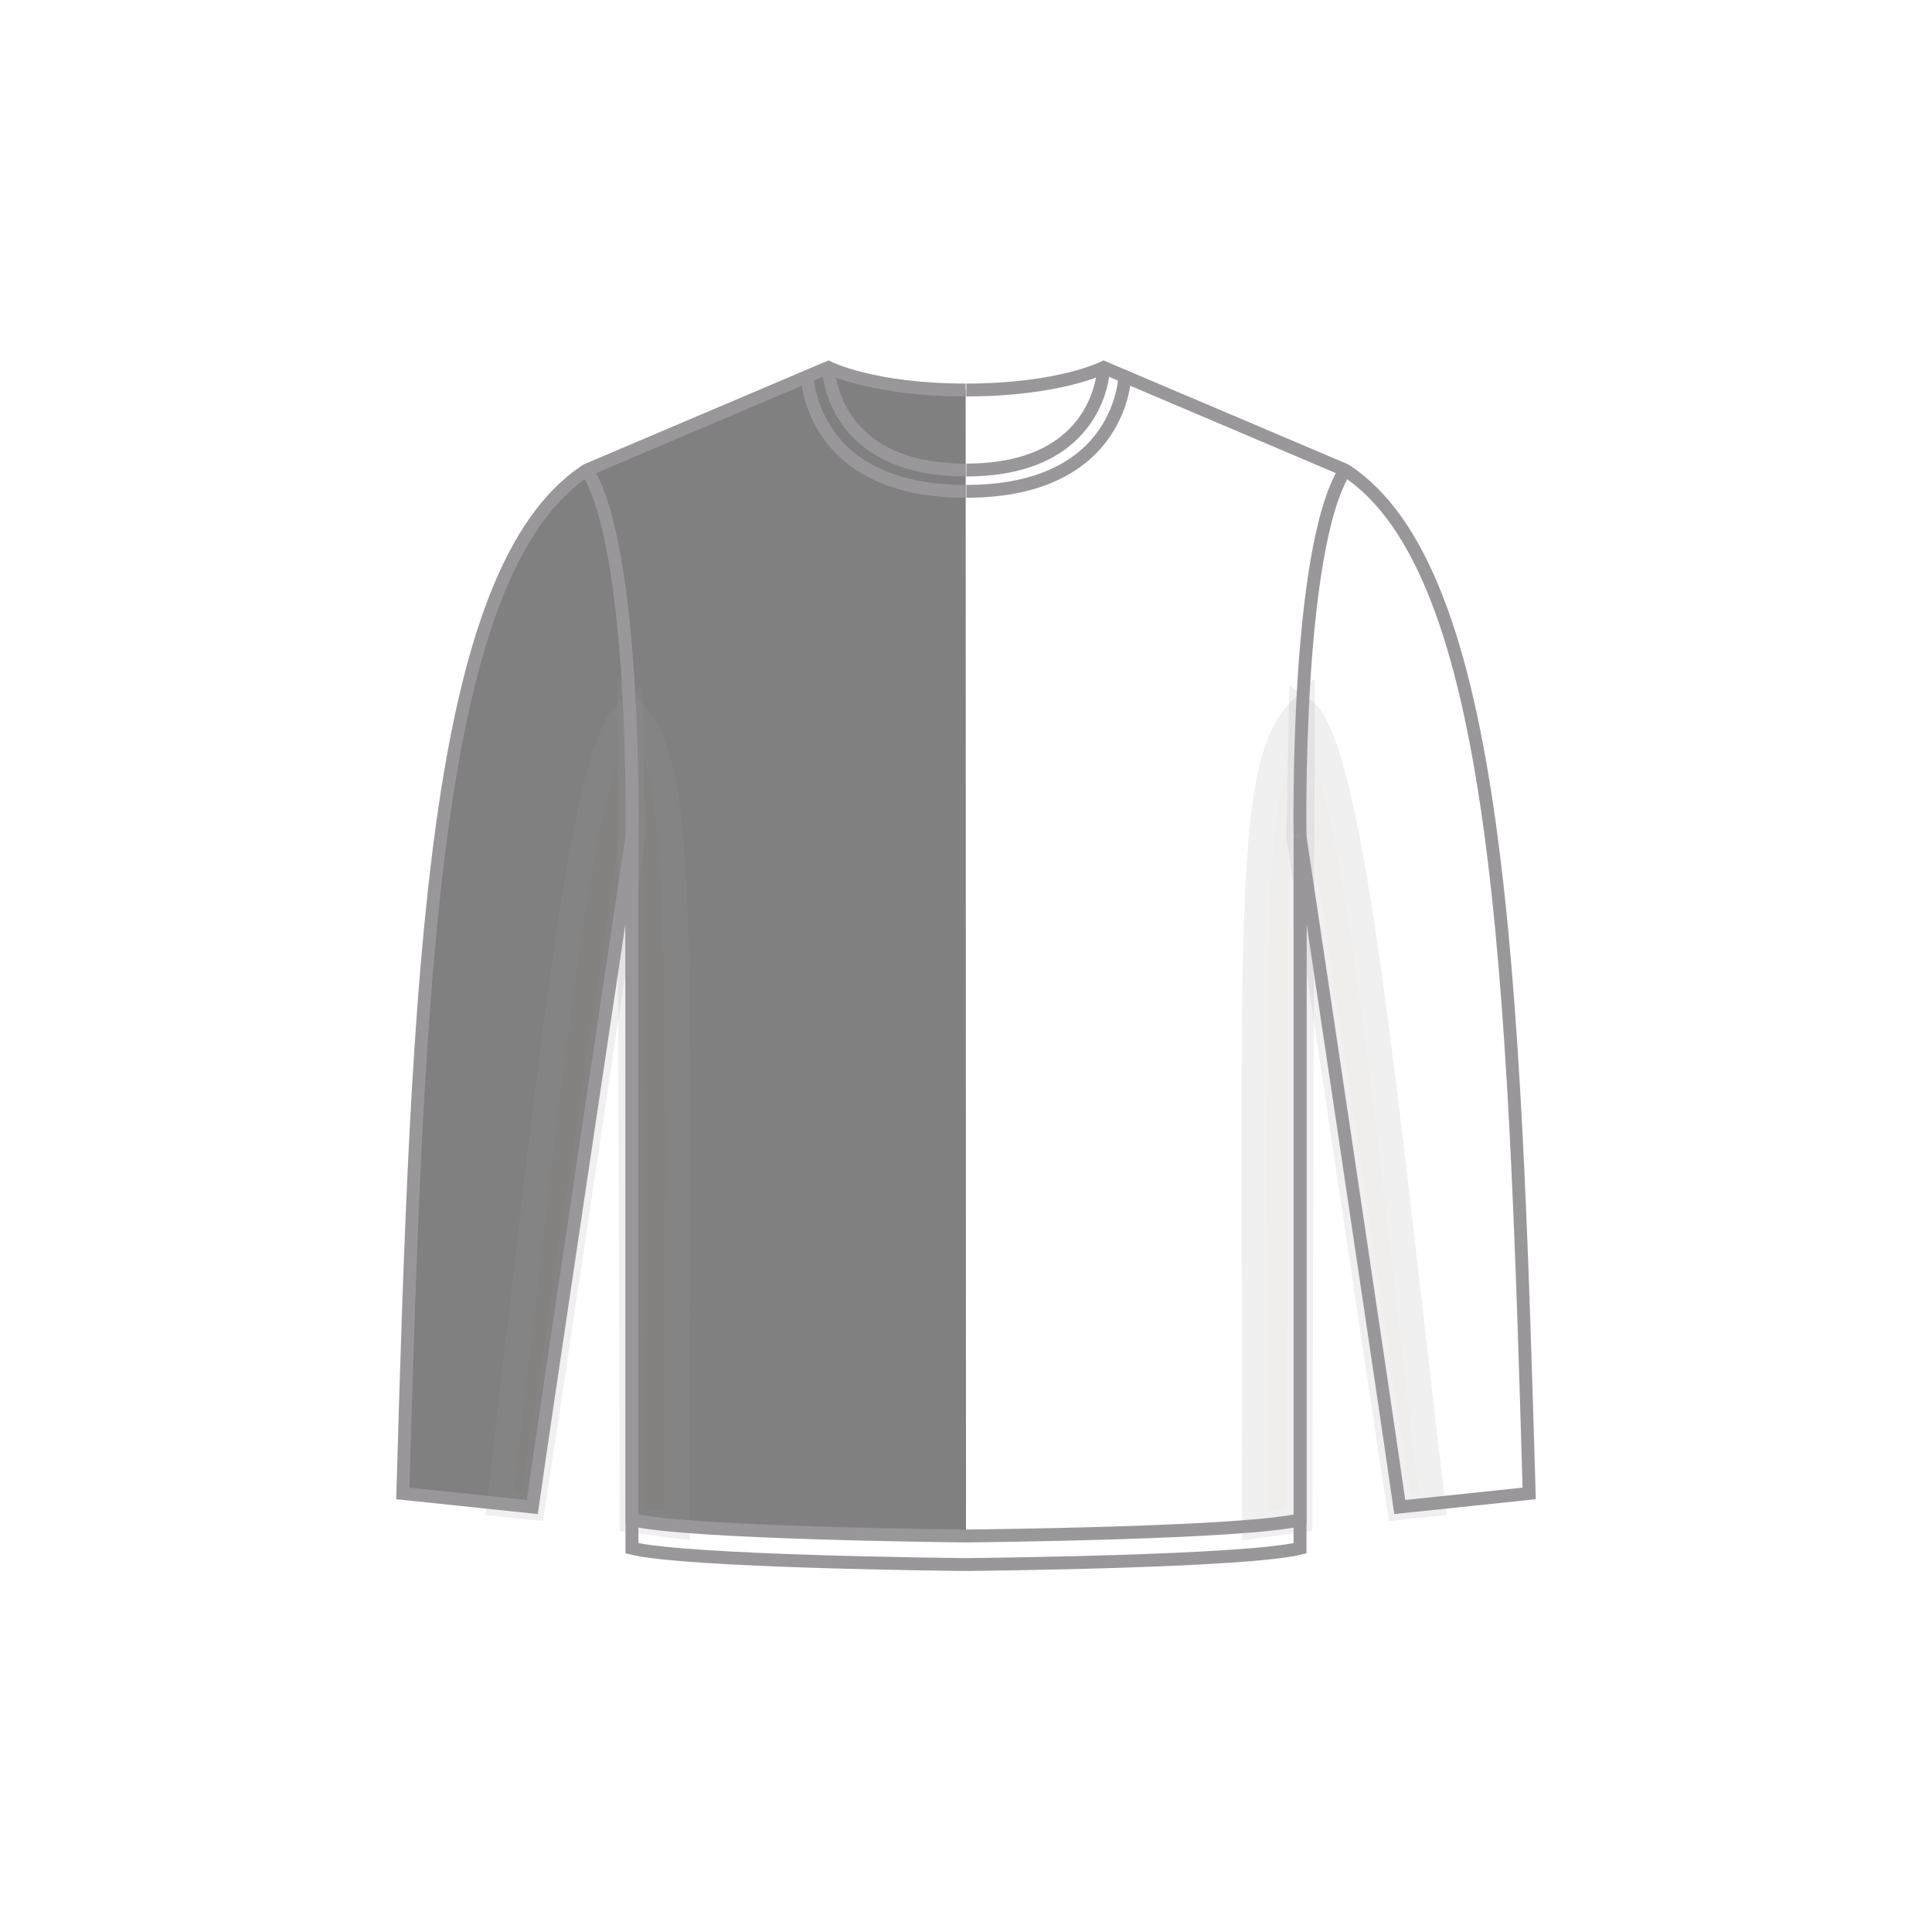
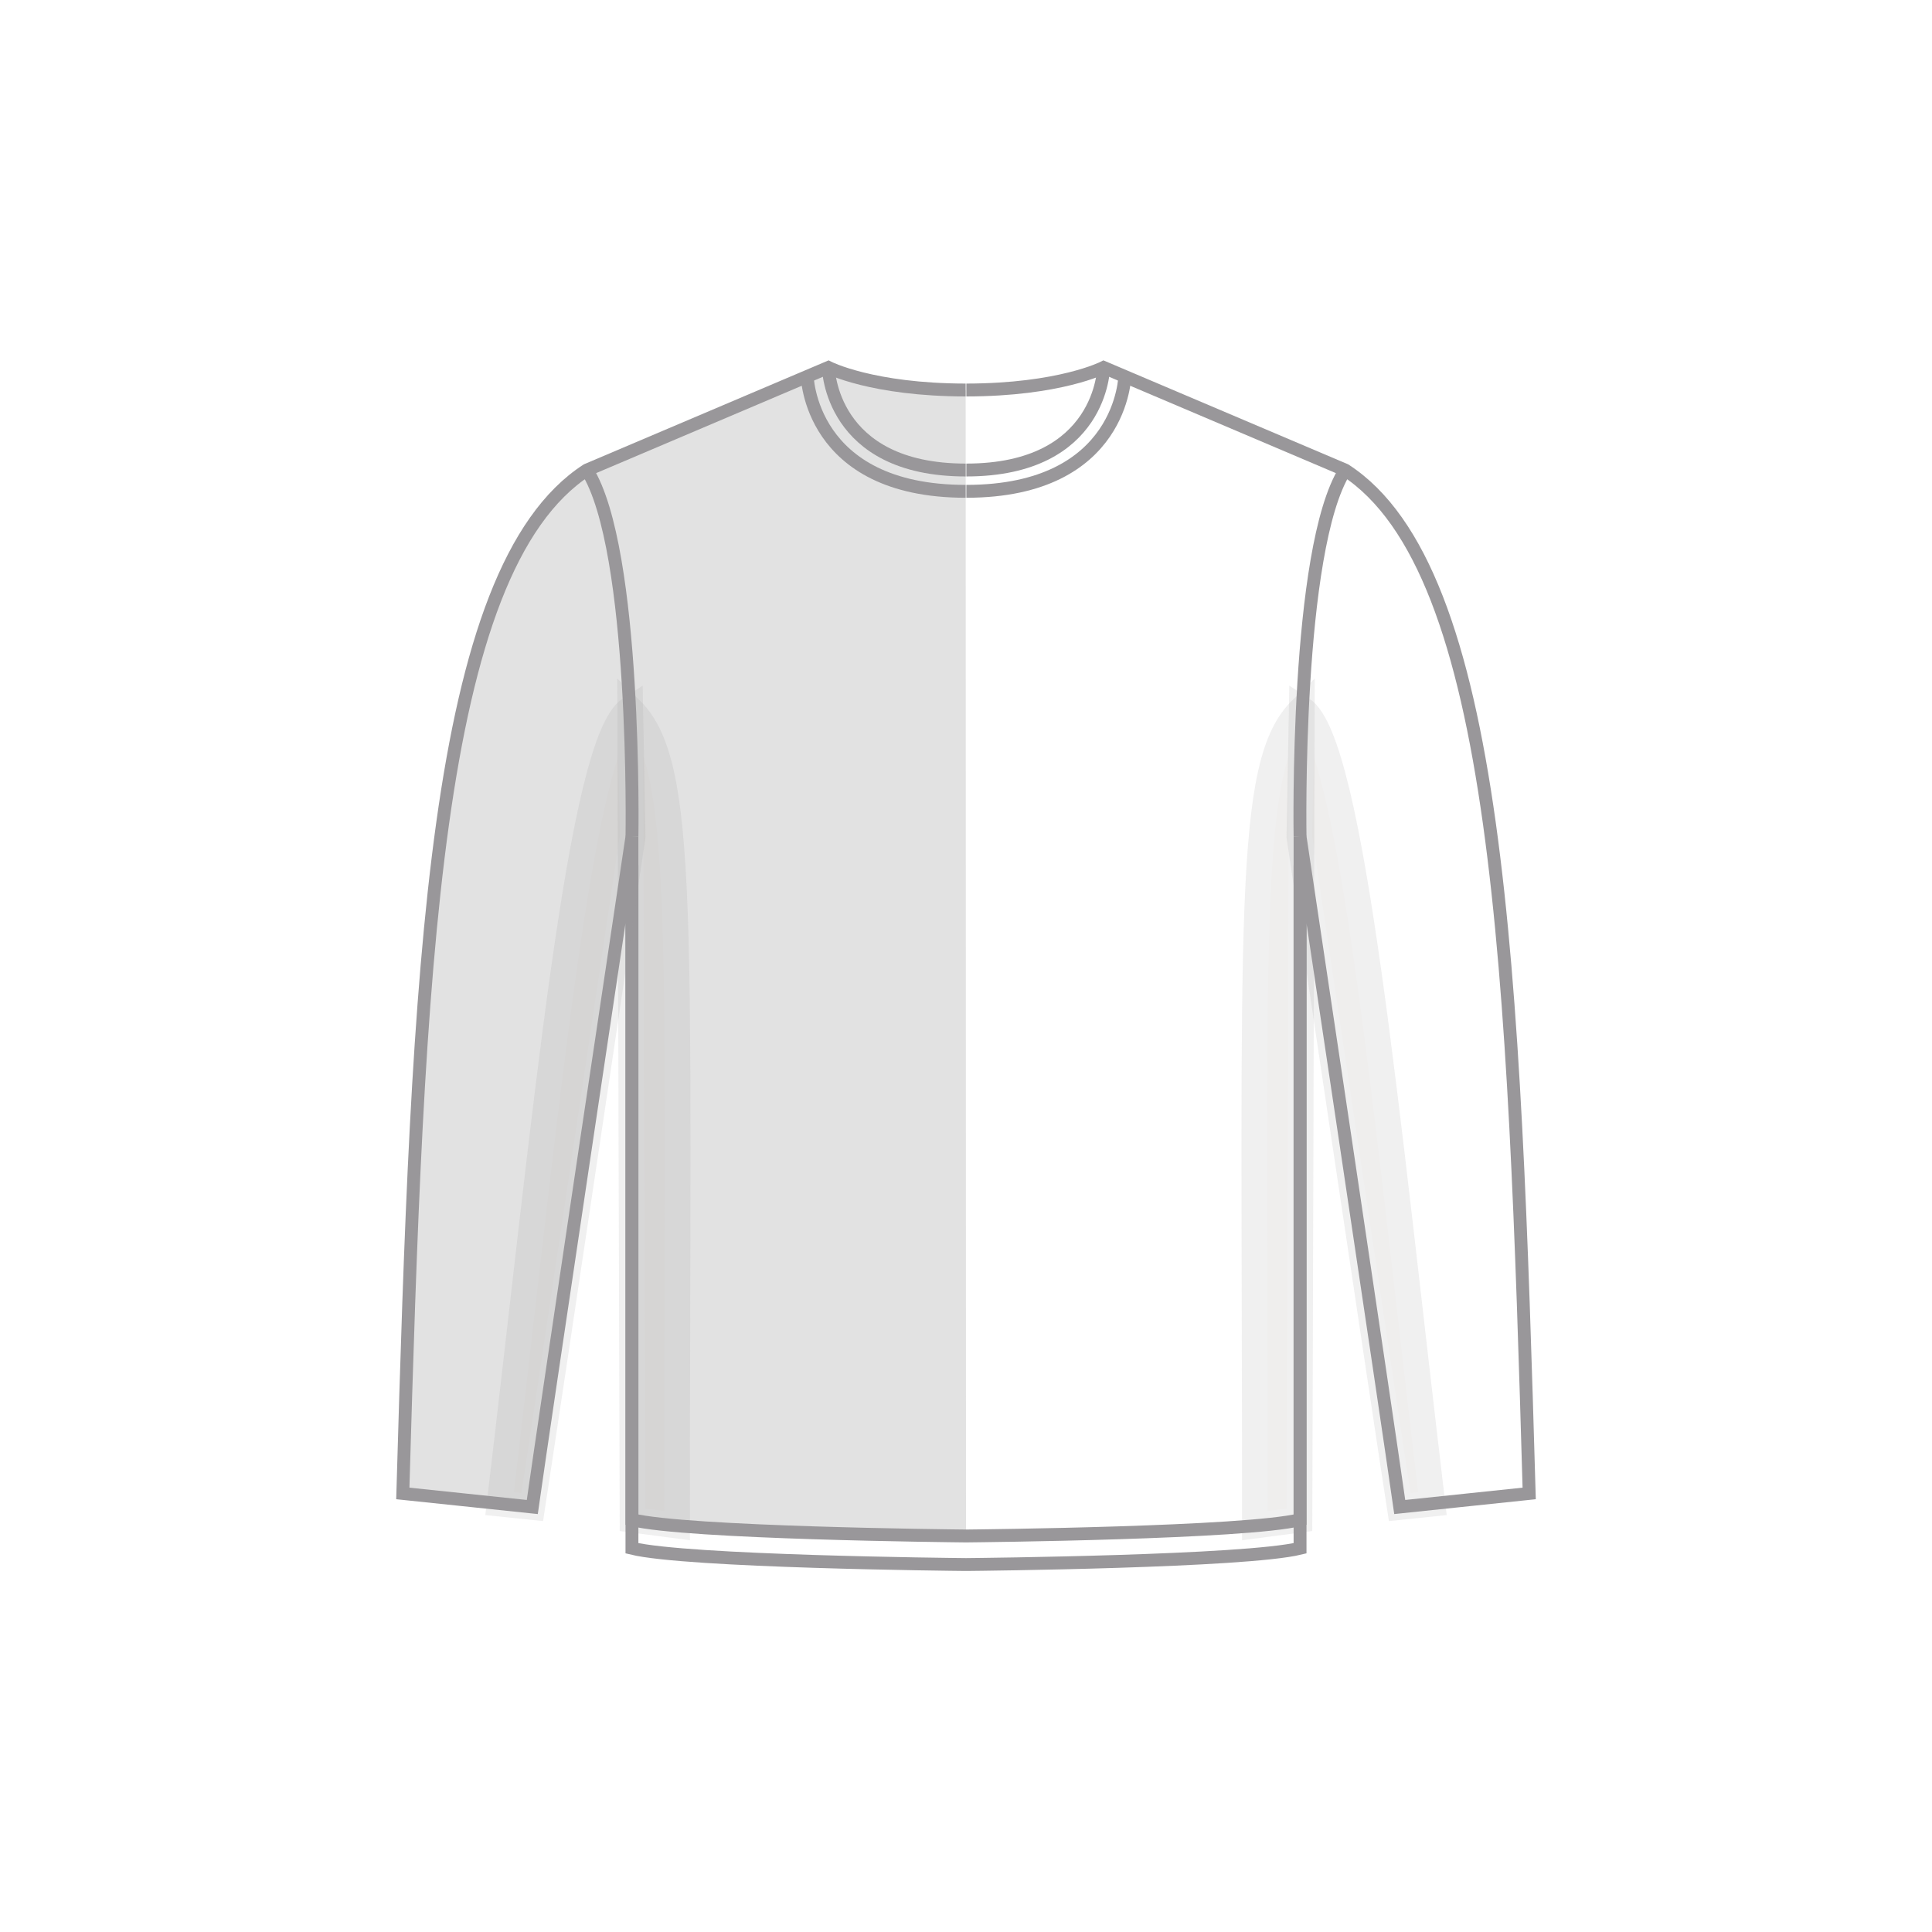
<svg xmlns="http://www.w3.org/2000/svg" xmlns:xlink="http://www.w3.org/1999/xlink" version="1.1" x="0px" y="0px" viewBox="0 0 75 75" enable-background="new 0 0 75 75" xml:space="preserve">
  <g id="STA_Mens">
    <g>
      <g opacity="0.15">
        <g>
          <defs>
            <rect id="SVGID_65_" x="48.194" y="26.336" width="2.844" height="33.457" />
          </defs>
          <clipPath id="SVGID_2_">
            <use xlink:href="#SVGID_65_" overflow="visible" />
          </clipPath>
          <path clip-path="url(#SVGID_2_)" fill="#938B83" d="M50.535,27.523c-2.181,2.118-1.818,7.952-1.818,31.699l1.727-0.227      L50.535,27.523z" />
          <path clip-path="url(#SVGID_2_)" fill="none" stroke="#99979A" stroke-miterlimit="10" d="M50.535,27.523      c-2.181,2.118-1.818,7.952-1.818,31.699l1.727-0.227L50.535,27.523z" />
        </g>
      </g>
      <g opacity="0.15">
        <g>
          <defs>
            <rect id="SVGID_67_" x="49.943" y="26.615" width="6.217" height="32.436" />
          </defs>
          <clipPath id="SVGID_4_">
            <use xlink:href="#SVGID_67_" overflow="visible" />
          </clipPath>
          <path clip-path="url(#SVGID_4_)" fill="#938B83" d="M50.535,27.523l-0.092,4.954c0,0,3.533,23.713,3.895,26.025l1.266-0.132      C53.817,43.373,52.493,28.786,50.535,27.523" />
          <path clip-path="url(#SVGID_4_)" fill="none" stroke="#99979A" stroke-miterlimit="10" d="M50.535,27.523l-0.092,4.954      c0,0,3.533,23.713,3.895,26.025l1.266-0.132C53.817,43.373,52.493,28.786,50.535,27.523z" />
        </g>
      </g>
      <path fill="none" stroke="#99979A" stroke-width="0.5" stroke-miterlimit="10" d="M37.5,59.626L37.5,59.626h0.013h0.011    c0.547-0.006,10.817-0.11,12.944-0.632V32.478c0,0,3.389,22.618,3.87,26.024l5.025-0.527c-0.586-20.28-1.155-35.85-7.146-39.728    l-9.374-3.982c0,0-1.697,0.871-5.33,0.875" />
      <path fill="none" stroke="#99979A" stroke-width="0.5" stroke-miterlimit="10" d="M50.468,32.477c0,0-0.194-11.157,1.749-14.229" />
      <path fill="none" stroke="#99979A" stroke-width="0.5" stroke-miterlimit="10" d="M42.843,14.265c0,0-0.05,3.981-5.33,3.981" />
      <path fill="none" stroke="#99979A" stroke-width="0.5" stroke-miterlimit="10" d="M43.669,14.556c0,0-0.058,4.517-6.156,4.517" />
      <path fill="none" stroke="#99979A" stroke-width="0.5" stroke-miterlimit="10" d="M37.5,60.735L37.5,60.735h0.013h0.011    c0.547-0.005,10.817-0.11,12.944-0.631V33.586" />
-       <path fill="grey" stroke="#99979A" stroke-width="0.5" stroke-miterlimit="10" d="M37.5,59.626L37.5,59.626h-0.013h-0.011    c-0.548-0.006-10.817-0.11-12.944-0.632V32.478c0,0-3.39,22.618-3.869,26.024l-5.026-0.527c0.586-20.28,1.156-35.85,7.146-39.728    l9.374-3.982c0,0,1.696,0.871,5.33,0.875" />
+       <path fill="#E2E2E2" stroke="#99979A" stroke-width="0.5" stroke-miterlimit="10" d="M37.5,59.626L37.5,59.626h-0.013h-0.011    c-0.548-0.006-10.817-0.11-12.944-0.632V32.478c0,0-3.39,22.618-3.869,26.024l-5.026-0.527c0.586-20.28,1.156-35.85,7.146-39.728    l9.374-3.982c0,0,1.696,0.871,5.33,0.875" />
      <path fill="none" stroke="#99979A" stroke-width="0.5" stroke-miterlimit="10" d="M24.533,32.477c0,0,0.192-11.157-1.749-14.229" />
      <path fill="none" stroke="#99979A" stroke-width="0.5" stroke-miterlimit="10" d="M32.158,14.265c0,0,0.048,3.981,5.33,3.981" />
      <path fill="none" stroke="#99979A" stroke-width="0.5" stroke-miterlimit="10" d="M31.332,14.556c0,0,0.057,4.517,6.155,4.517" />
      <path fill="none" stroke="#99979A" stroke-width="0.5" stroke-miterlimit="10" d="M37.5,60.735L37.5,60.735h-0.013h-0.011    c-0.548-0.005-10.817-0.11-12.944-0.631V33.586" />
      <g opacity="0.15">
        <g>
          <defs>
            <rect id="SVGID_69_" x="23.961" y="26.336" width="2.845" height="33.457" />
          </defs>
          <clipPath id="SVGID_6_">
            <use xlink:href="#SVGID_69_" overflow="visible" />
          </clipPath>
          <path clip-path="url(#SVGID_6_)" fill="#938B83" d="M24.465,27.523c2.181,2.118,1.817,7.952,1.817,31.699l-1.726-0.227      L24.465,27.523z" />
          <path clip-path="url(#SVGID_6_)" fill="none" stroke="#99979A" stroke-miterlimit="10" d="M24.465,27.523      c2.181,2.118,1.817,7.952,1.817,31.699l-1.726-0.227L24.465,27.523z" />
        </g>
      </g>
      <g opacity="0.15">
        <g>
          <defs>
            <rect id="SVGID_71_" x="18.84" y="26.615" width="6.218" height="32.436" />
          </defs>
          <clipPath id="SVGID_8_">
            <use xlink:href="#SVGID_71_" overflow="visible" />
          </clipPath>
          <path clip-path="url(#SVGID_8_)" fill="#938B83" d="M24.465,27.523l0.092,4.954c0,0-3.534,23.713-3.895,26.025l-1.266-0.132      C21.183,43.373,22.508,28.786,24.465,27.523" />
          <path clip-path="url(#SVGID_8_)" fill="none" stroke="#99979A" stroke-miterlimit="10" d="M24.465,27.523l0.092,4.954      c0,0-3.534,23.713-3.895,26.025l-1.266-0.132C21.183,43.373,22.508,28.786,24.465,27.523z" />
        </g>
      </g>
    </g>
  </g>
</svg>
